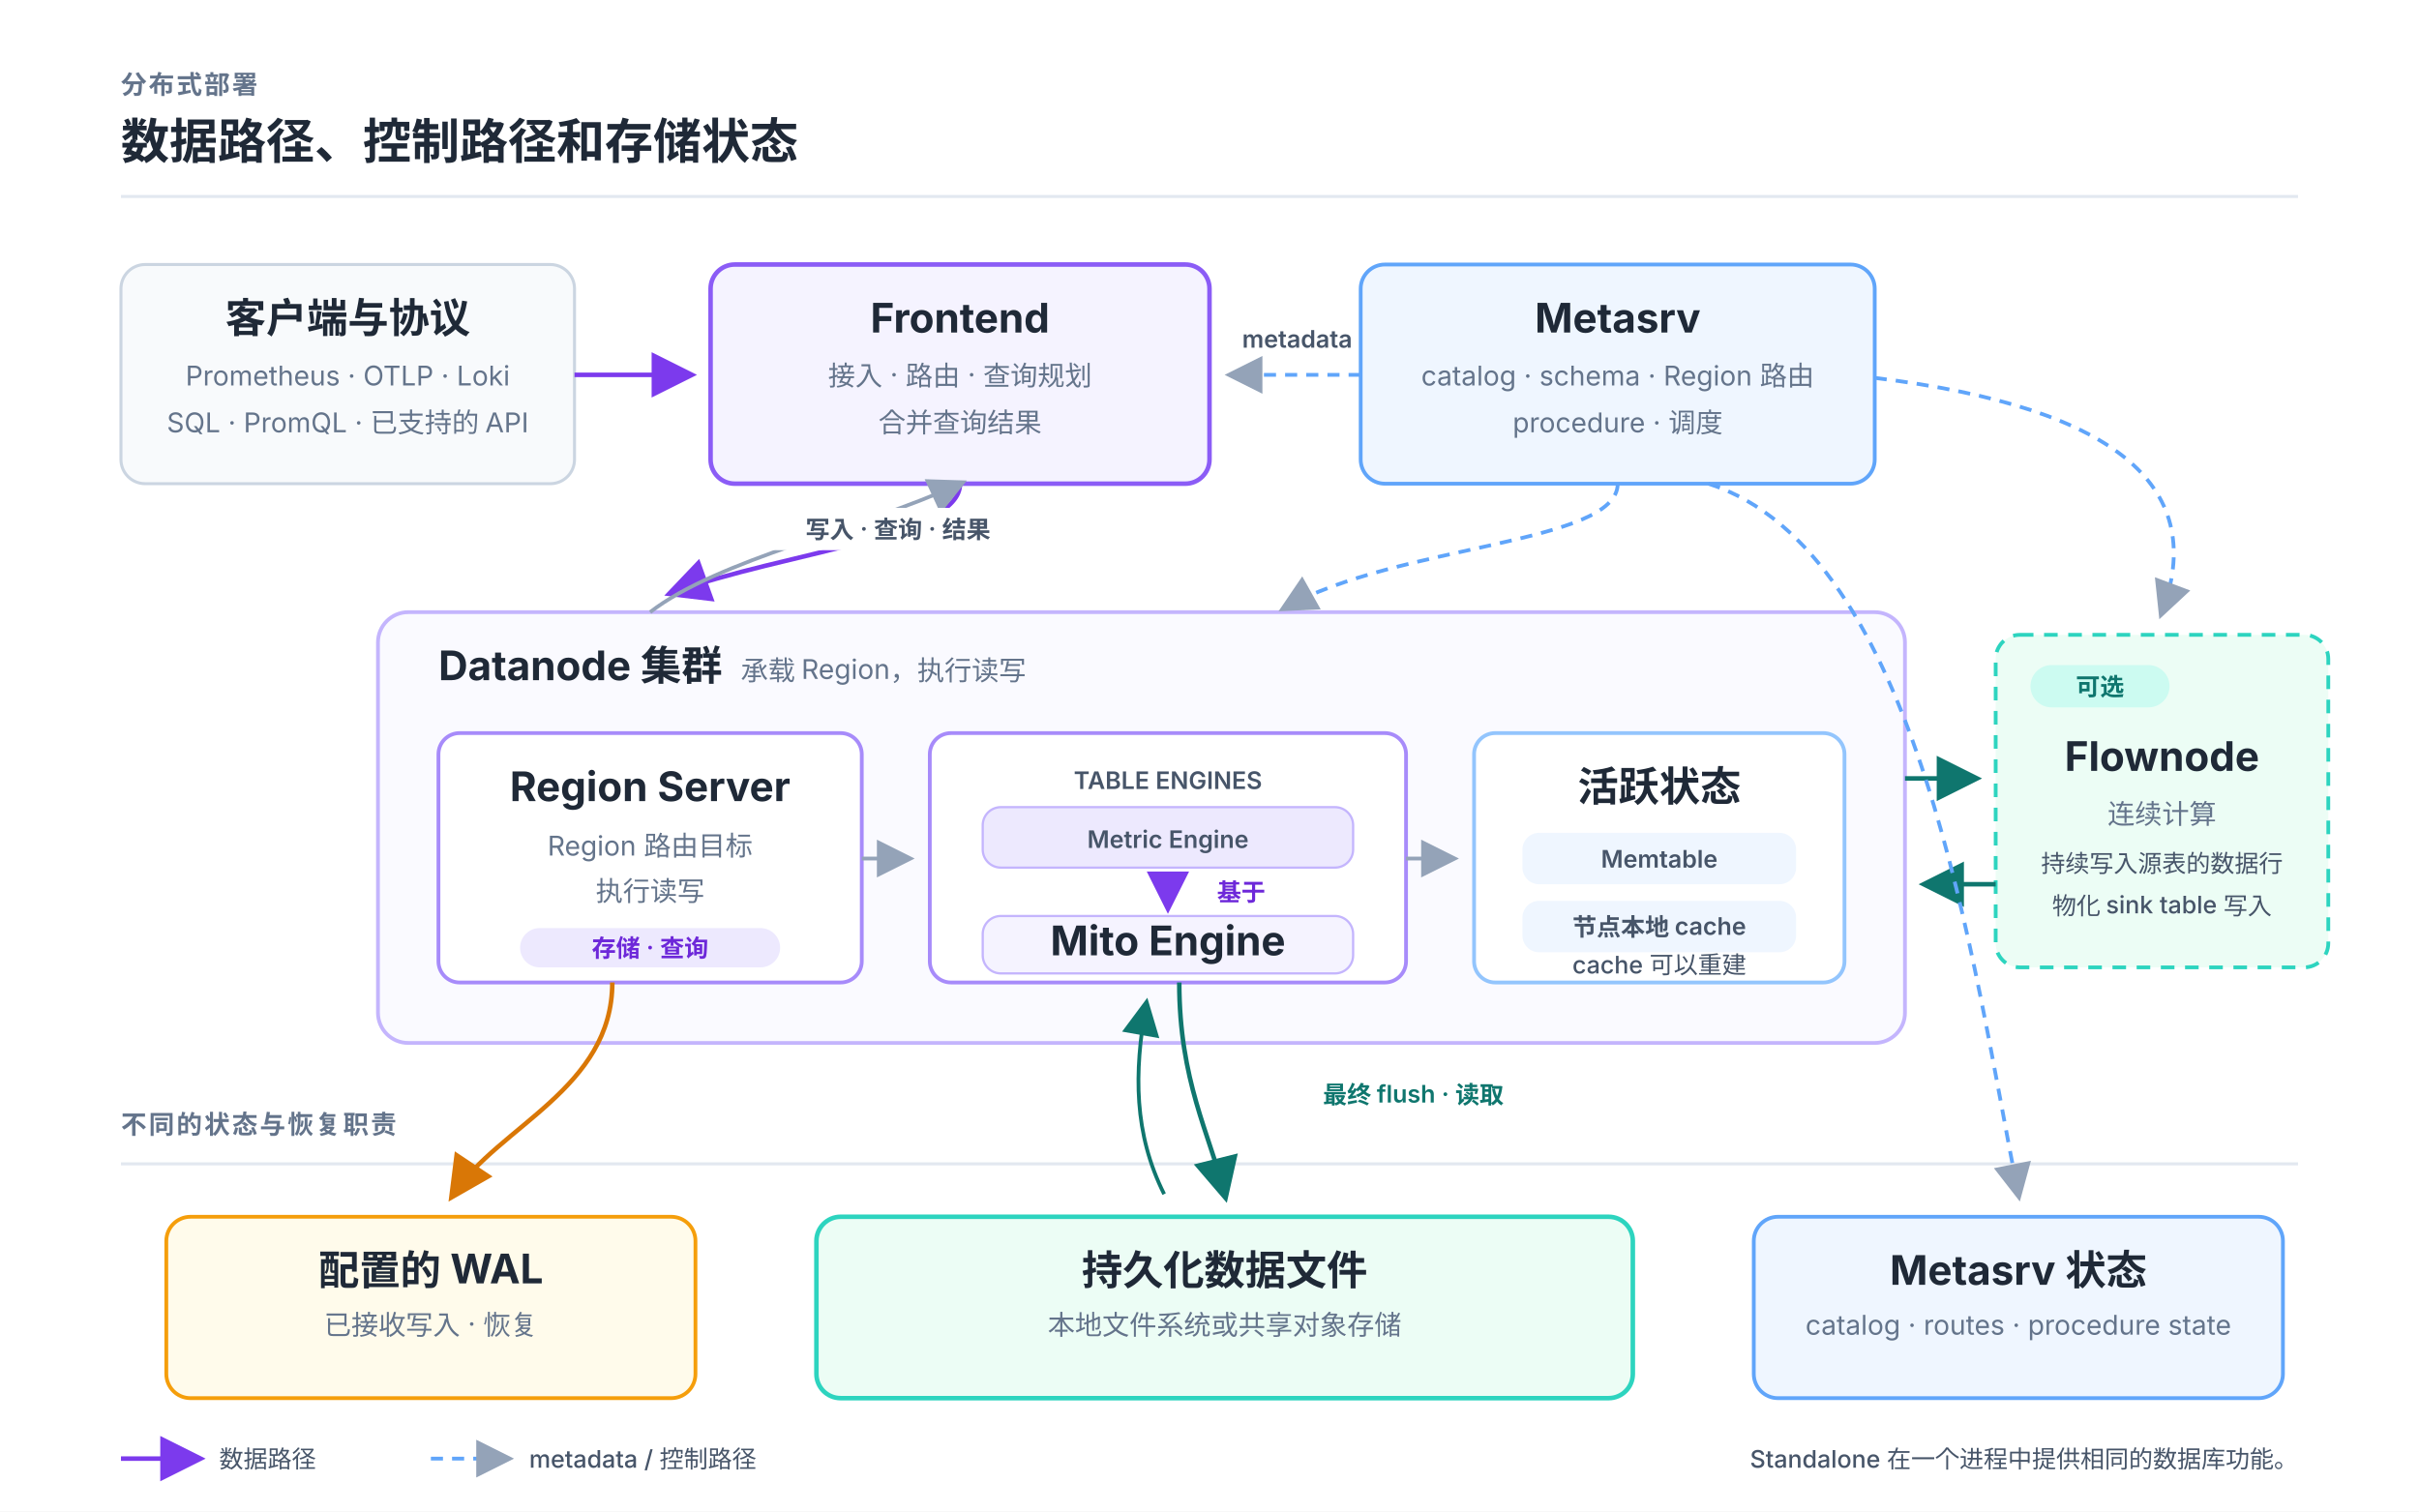
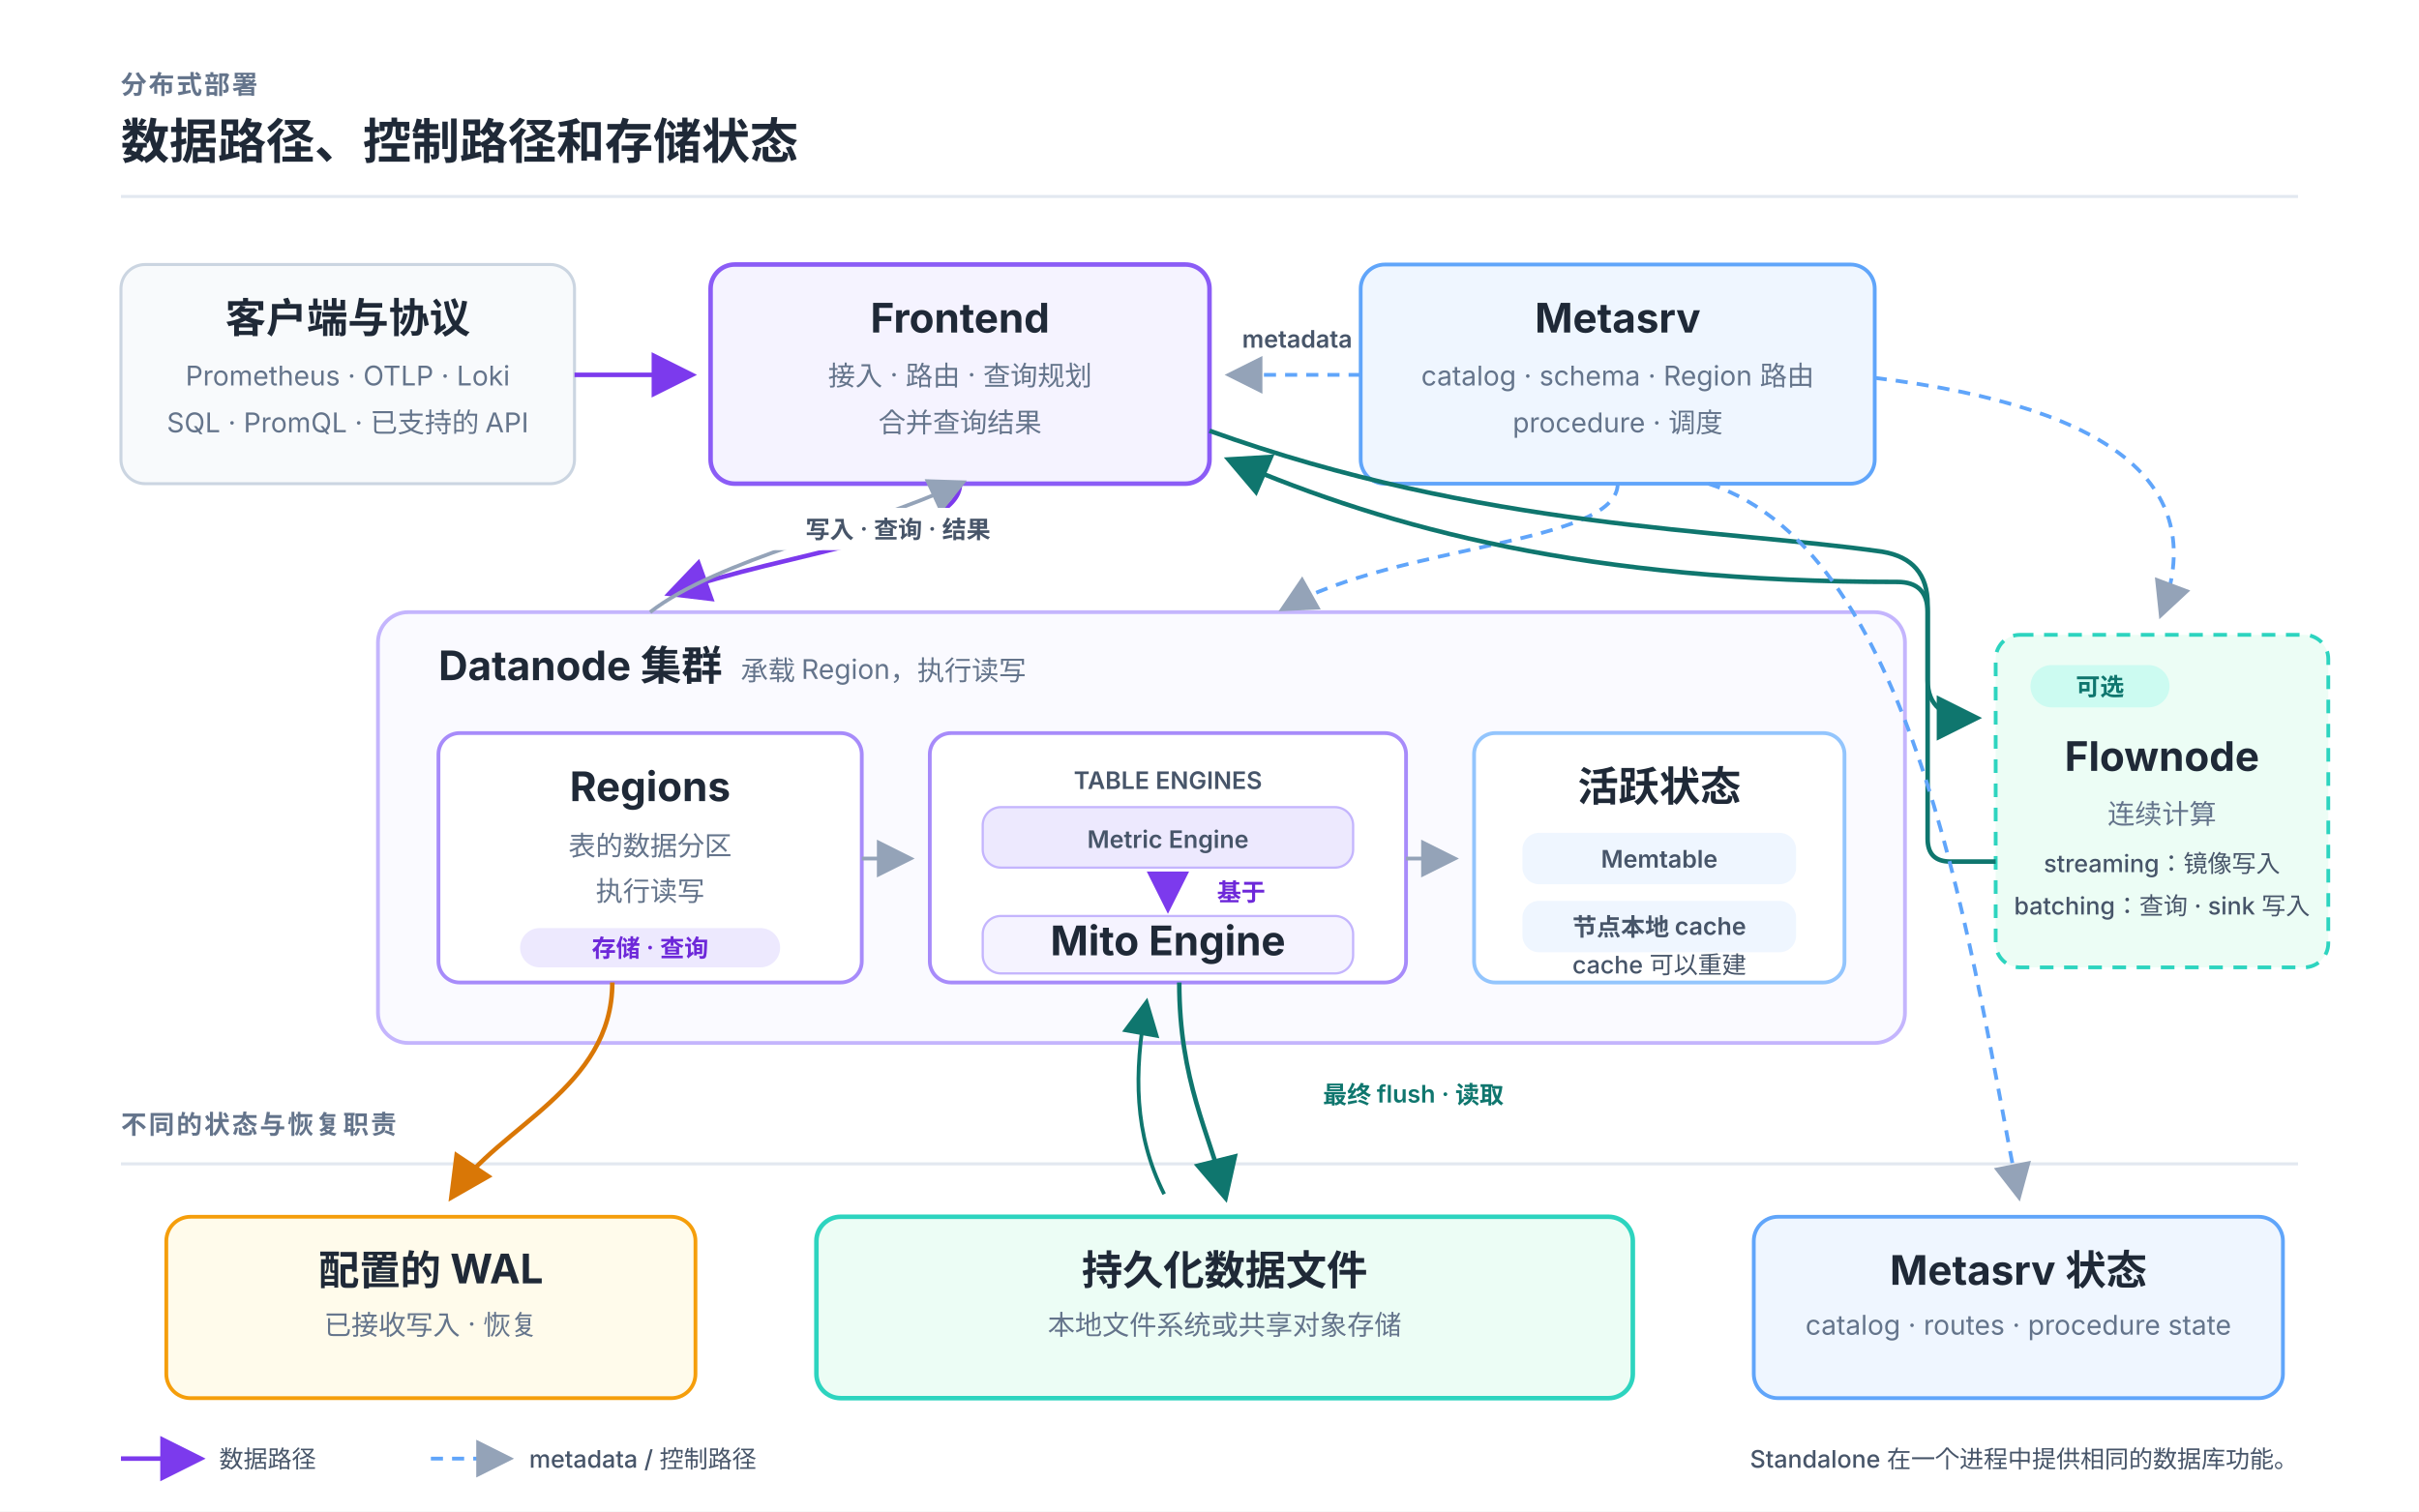
<svg xmlns="http://www.w3.org/2000/svg" width="1600" height="1000" viewBox="0 0 1600 1000" role="img" aria-labelledby="title desc">
  <defs>
    <marker id="arrow-slate" markerWidth="10" markerHeight="10" refX="8" refY="5" orient="auto" markerUnits="strokeWidth">
      <path d="M0,0 L10,5 L0,10 z" fill="#94A3B8" />
    </marker>
    <marker id="arrow-purple" markerWidth="10" markerHeight="10" refX="8" refY="5" orient="auto" markerUnits="strokeWidth">
      <path d="M0,0 L10,5 L0,10 z" fill="#7C3AED" />
    </marker>
    <marker id="arrow-teal" markerWidth="10" markerHeight="10" refX="8" refY="5" orient="auto" markerUnits="strokeWidth">
      <path d="M0,0 L10,5 L0,10 z" fill="#0F766E" />
    </marker>
    <marker id="arrow-amber" markerWidth="10" markerHeight="10" refX="8" refY="5" orient="auto" markerUnits="strokeWidth">
      <path d="M0,0 L10,5 L0,10 z" fill="#D97706" />
    </marker>
    <style>
      .kicker { font: 650 17px Inter, "PingFang SC", "Microsoft YaHei", ui-sans-serif, system-ui, sans-serif; letter-spacing: .08em; fill: #64748B; }
      .headline { font: 650 32px Inter, "PingFang SC", "Microsoft YaHei", ui-sans-serif, system-ui, sans-serif; fill: #1F2937; }
      .title { font: 650 27px Inter, "PingFang SC", "Microsoft YaHei", ui-sans-serif, system-ui, sans-serif; fill: #1F2937; }
      .subtitle { font: 400 18px Inter, "PingFang SC", "Microsoft YaHei", ui-sans-serif, system-ui, sans-serif; fill: #64748B; }
      .small { font: 500 16px Inter, "PingFang SC", "Microsoft YaHei", ui-sans-serif, system-ui, sans-serif; fill: #475569; }
      .label { font: 600 16px Inter, "PingFang SC", "Microsoft YaHei", ui-sans-serif, system-ui, sans-serif; fill: #475569; }
      .purple { font: 600 16px Inter, "PingFang SC", "Microsoft YaHei", ui-sans-serif, system-ui, sans-serif; fill: #6D28D9; }
      .teal { font: 600 16px Inter, "PingFang SC", "Microsoft YaHei", ui-sans-serif, system-ui, sans-serif; fill: #0F766E; }
      .amber { font: 600 16px Inter, "PingFang SC", "Microsoft YaHei", ui-sans-serif, system-ui, sans-serif; fill: #B45309; }
    </style>
  </defs>
  <rect width="1600" height="1000" fill="#FFFFFF" />
  <text x="80" y="62" class="kicker">分布式部署</text>
  <text x="80" y="105" class="headline">数据路径、控制路径和存储状态</text>
  <line x1="80" y1="130" x2="1520" y2="130" stroke="#E2E8F0" stroke-width="2" />
  <rect x="80" y="175" width="300" height="145" rx="16" fill="#F8FAFC" stroke="#CBD5E1" stroke-width="2" />
  <text x="230" y="220" text-anchor="middle" class="title">客户端与协议</text>
  <text x="230" y="255" text-anchor="middle" class="subtitle">Prometheus · OTLP · Loki</text>
  <text x="230" y="286" text-anchor="middle" class="subtitle">SQL · PromQL · 已支持的 API</text>
  <rect x="470" y="175" width="330" height="145" rx="16" fill="#F5F3FF" stroke="#8B5CF6" stroke-width="3" />
  <text x="635" y="220" text-anchor="middle" class="title">Frontend</text>
  <text x="635" y="255" text-anchor="middle" class="subtitle">接入 · 路由 · 查询规划</text>
  <text x="635" y="286" text-anchor="middle" class="subtitle">合并查询结果</text>
  <path d="M380 248 L455 248" fill="none" stroke="#7C3AED" stroke-width="3" marker-end="url(#arrow-purple)" />
  <rect x="900" y="175" width="340" height="145" rx="16" fill="#EFF6FF" stroke="#60A5FA" stroke-width="2.5" />
  <text x="1070" y="220" text-anchor="middle" class="title">Metasrv</text>
  <text x="1070" y="255" text-anchor="middle" class="subtitle">catalog · schema · Region 路由</text>
  <text x="1070" y="286" text-anchor="middle" class="subtitle">procedure · 调度</text>
  <path d="M900 248 L815 248" fill="none" stroke="#60A5FA" stroke-width="2.5" stroke-dasharray="8 6" marker-end="url(#arrow-slate)" />
  <text x="858" y="230" text-anchor="middle" class="label">metadata</text>
  <rect x="250" y="405" width="1010" height="285" rx="20" fill="#FAFAFF" stroke="#C4B5FD" stroke-width="2.5" />
  <text x="290" y="450" class="title">Datanode 集群</text>
  <text x="490" y="450" class="subtitle">承载 Region，执行读写</text>
  <rect x="290" y="485" width="280" height="165" rx="14" fill="#FFFFFF" stroke="#A78BFA" stroke-width="2.5" />
-   <text x="430" y="530" text-anchor="middle" class="title">Region Server</text>
-   <text x="430" y="566" text-anchor="middle" class="subtitle">Region 路由目标</text>
+   <text x="430" y="530" text-anchor="middle" class="title">Regions</text>
+   <text x="430" y="566" text-anchor="middle" class="subtitle">表的数据分区</text>
  <text x="430" y="596" text-anchor="middle" class="subtitle">执行读写</text>
  <rect x="344" y="614" width="172" height="26" rx="13" fill="#EDE9FE" />
  <text x="430" y="633" text-anchor="middle" class="purple">存储 · 查询</text>
  <rect x="615" y="485" width="315" height="165" rx="14" fill="#FFFFFF" stroke="#A78BFA" stroke-width="2.5" />
  <text x="772.5" y="522" text-anchor="middle" class="label">TABLE ENGINES</text>
  <rect x="650" y="534" width="245" height="40" rx="12" fill="#EDE9FE" stroke="#C4B5FD" stroke-width="1.5" />
  <text x="772.5" y="561" text-anchor="middle" class="label">Metric Engine</text>
  <path d="M772.5 578 L772.5 599" fill="none" stroke="#8B5CF6" stroke-width="2.8" marker-end="url(#arrow-purple)" />
  <text x="805" y="596" class="purple">基于</text>
  <rect x="650" y="606" width="245" height="38" rx="12" fill="#F5F3FF" stroke="#C4B5FD" stroke-width="1.5" />
  <text x="772.5" y="632" text-anchor="middle" class="title">Mito Engine</text>
  <rect x="975" y="485" width="245" height="165" rx="14" fill="#FFFFFF" stroke="#93C5FD" stroke-width="2.5" />
  <text x="1097.5" y="530" text-anchor="middle" class="title">活跃状态</text>
  <rect x="1007" y="551" width="181" height="34" rx="11" fill="#EFF6FF" />
  <text x="1097.5" y="574" text-anchor="middle" class="label">Memtable</text>
  <rect x="1007" y="596" width="181" height="34" rx="11" fill="#EFF6FF" />
  <text x="1097.5" y="619" text-anchor="middle" class="label">节点本地 cache</text>
  <text x="1097.5" y="644" text-anchor="middle" class="small">cache 可以重建</text>
  <path d="M635 320 C635 355, 520 365, 445 392" fill="none" stroke="#7C3AED" stroke-width="3" marker-end="url(#arrow-purple)" />
  <path d="M430 405 C475 370, 570 350, 635 320" fill="none" stroke="#94A3B8" stroke-width="2.5" marker-end="url(#arrow-slate)" />
  <rect x="500" y="336" width="188" height="28" rx="14" fill="#FFFFFF" />
  <text x="594" y="356" text-anchor="middle" class="label">写入 · 查询 · 结果</text>
  <path d="M570 568 L600 568" fill="none" stroke="#94A3B8" stroke-width="2.5" marker-end="url(#arrow-slate)" />
  <path d="M930 568 L960 568" fill="none" stroke="#94A3B8" stroke-width="2.5" marker-end="url(#arrow-slate)" />
  <path d="M1070 320 C1070 360, 925 360, 850 402" fill="none" stroke="#60A5FA" stroke-width="2.5" stroke-dasharray="8 6" marker-end="url(#arrow-slate)" />
  <rect x="1320" y="420" width="220" height="220" rx="16" fill="#ECFDF5" stroke="#2DD4BF" stroke-width="2.5" stroke-dasharray="9 7" />
  <rect x="1343" y="440" width="92" height="28" rx="14" fill="#CCFBF1" />
  <text x="1389" y="460" text-anchor="middle" class="teal">可选</text>
  <text x="1430" y="510" text-anchor="middle" class="title">Flownode</text>
  <text x="1430" y="545" text-anchor="middle" class="subtitle">连续计算</text>
-   <text x="1430" y="577" text-anchor="middle" class="small">持续写入源表的数据行</text>
-   <text x="1430" y="605" text-anchor="middle" class="small">物化 sink table 写入</text>
-   <path d="M1260 515 L1305 515" fill="none" stroke="#0F766E" stroke-width="3" marker-end="url(#arrow-teal)" />
-   <path d="M1320 585 L1275 585" fill="none" stroke="#0F766E" stroke-width="3" marker-end="url(#arrow-teal)" />
+   <text x="1430" y="577" text-anchor="middle" class="small">streaming：镜像写入</text>
+   <text x="1430" y="605" text-anchor="middle" class="small">batching：查询 · sink 写入</text>
+   <path d="M800 285 C980 350, 1140 350, 1245 365 Q1275 370, 1275 400 L1275 450 Q1275 475, 1305 475" fill="none" stroke="#0F766E" stroke-width="3" marker-end="url(#arrow-teal)" />
+   <path d="M1320 570 L1290 570 Q1275 570, 1275 555 L1275 405 Q1275 385, 1255 385 C1050 385, 920 350, 815 305" fill="none" stroke="#0F766E" stroke-width="3" marker-end="url(#arrow-teal)" />
  <path d="M1240 250 C1405 270, 1460 325, 1430 405" fill="none" stroke="#60A5FA" stroke-width="2.5" stroke-dasharray="8 6" marker-end="url(#arrow-slate)" />
  <text x="80" y="750" class="kicker">不同的状态与恢复职责</text>
  <line x1="80" y1="770" x2="1520" y2="770" stroke="#E2E8F0" stroke-width="2" />
  <rect x="110" y="805" width="350" height="120" rx="16" fill="#FFFBEB" stroke="#F59E0B" stroke-width="2.5" />
  <text x="285" y="850" text-anchor="middle" class="title">配置的 WAL</text>
  <text x="285" y="883" text-anchor="middle" class="subtitle">已接收写入 · 恢复</text>
  <path d="M405 650 C405 720, 330 745, 300 790" fill="none" stroke="#D97706" stroke-width="3" marker-end="url(#arrow-amber)" />
  <rect x="540" y="805" width="540" height="120" rx="16" fill="#ECFDF5" stroke="#2DD4BF" stroke-width="3" />
  <text x="810" y="850" text-anchor="middle" class="title">持久化数据文件</text>
  <text x="810" y="883" text-anchor="middle" class="subtitle">本地文件系统或共享对象存储</text>
  <path d="M780 650 C780 715, 800 750, 810 790" fill="none" stroke="#0F766E" stroke-width="3" marker-end="url(#arrow-teal)" />
  <path d="M770 790 C750 750, 750 710, 758 665" fill="none" stroke="#0F766E" stroke-width="2.5" marker-end="url(#arrow-teal)" />
  <text x="875" y="730" class="teal">最终 flush · 读取</text>
  <rect x="1160" y="805" width="350" height="120" rx="16" fill="#EFF6FF" stroke="#60A5FA" stroke-width="2.5" />
  <text x="1335" y="850" text-anchor="middle" class="title">Metasrv 状态</text>
  <text x="1335" y="883" text-anchor="middle" class="subtitle">catalog · routes · procedure state</text>
  <path d="M1130 320 C1270 365, 1305 640, 1335 790" fill="none" stroke="#60A5FA" stroke-width="2.5" stroke-dasharray="8 6" marker-end="url(#arrow-slate)" />
  <line x1="80" y1="965" x2="130" y2="965" stroke="#7C3AED" stroke-width="3" marker-end="url(#arrow-purple)" />
  <text x="145" y="971" class="small">数据路径</text>
  <line x1="285" y1="965" x2="335" y2="965" stroke="#60A5FA" stroke-width="2.5" stroke-dasharray="8 6" marker-end="url(#arrow-slate)" />
  <text x="350" y="971" class="small">metadata / 控制路径</text>
  <text x="1520" y="971" text-anchor="end" class="small">Standalone 在一个进程中提供相同的数据库功能。</text>
</svg>
